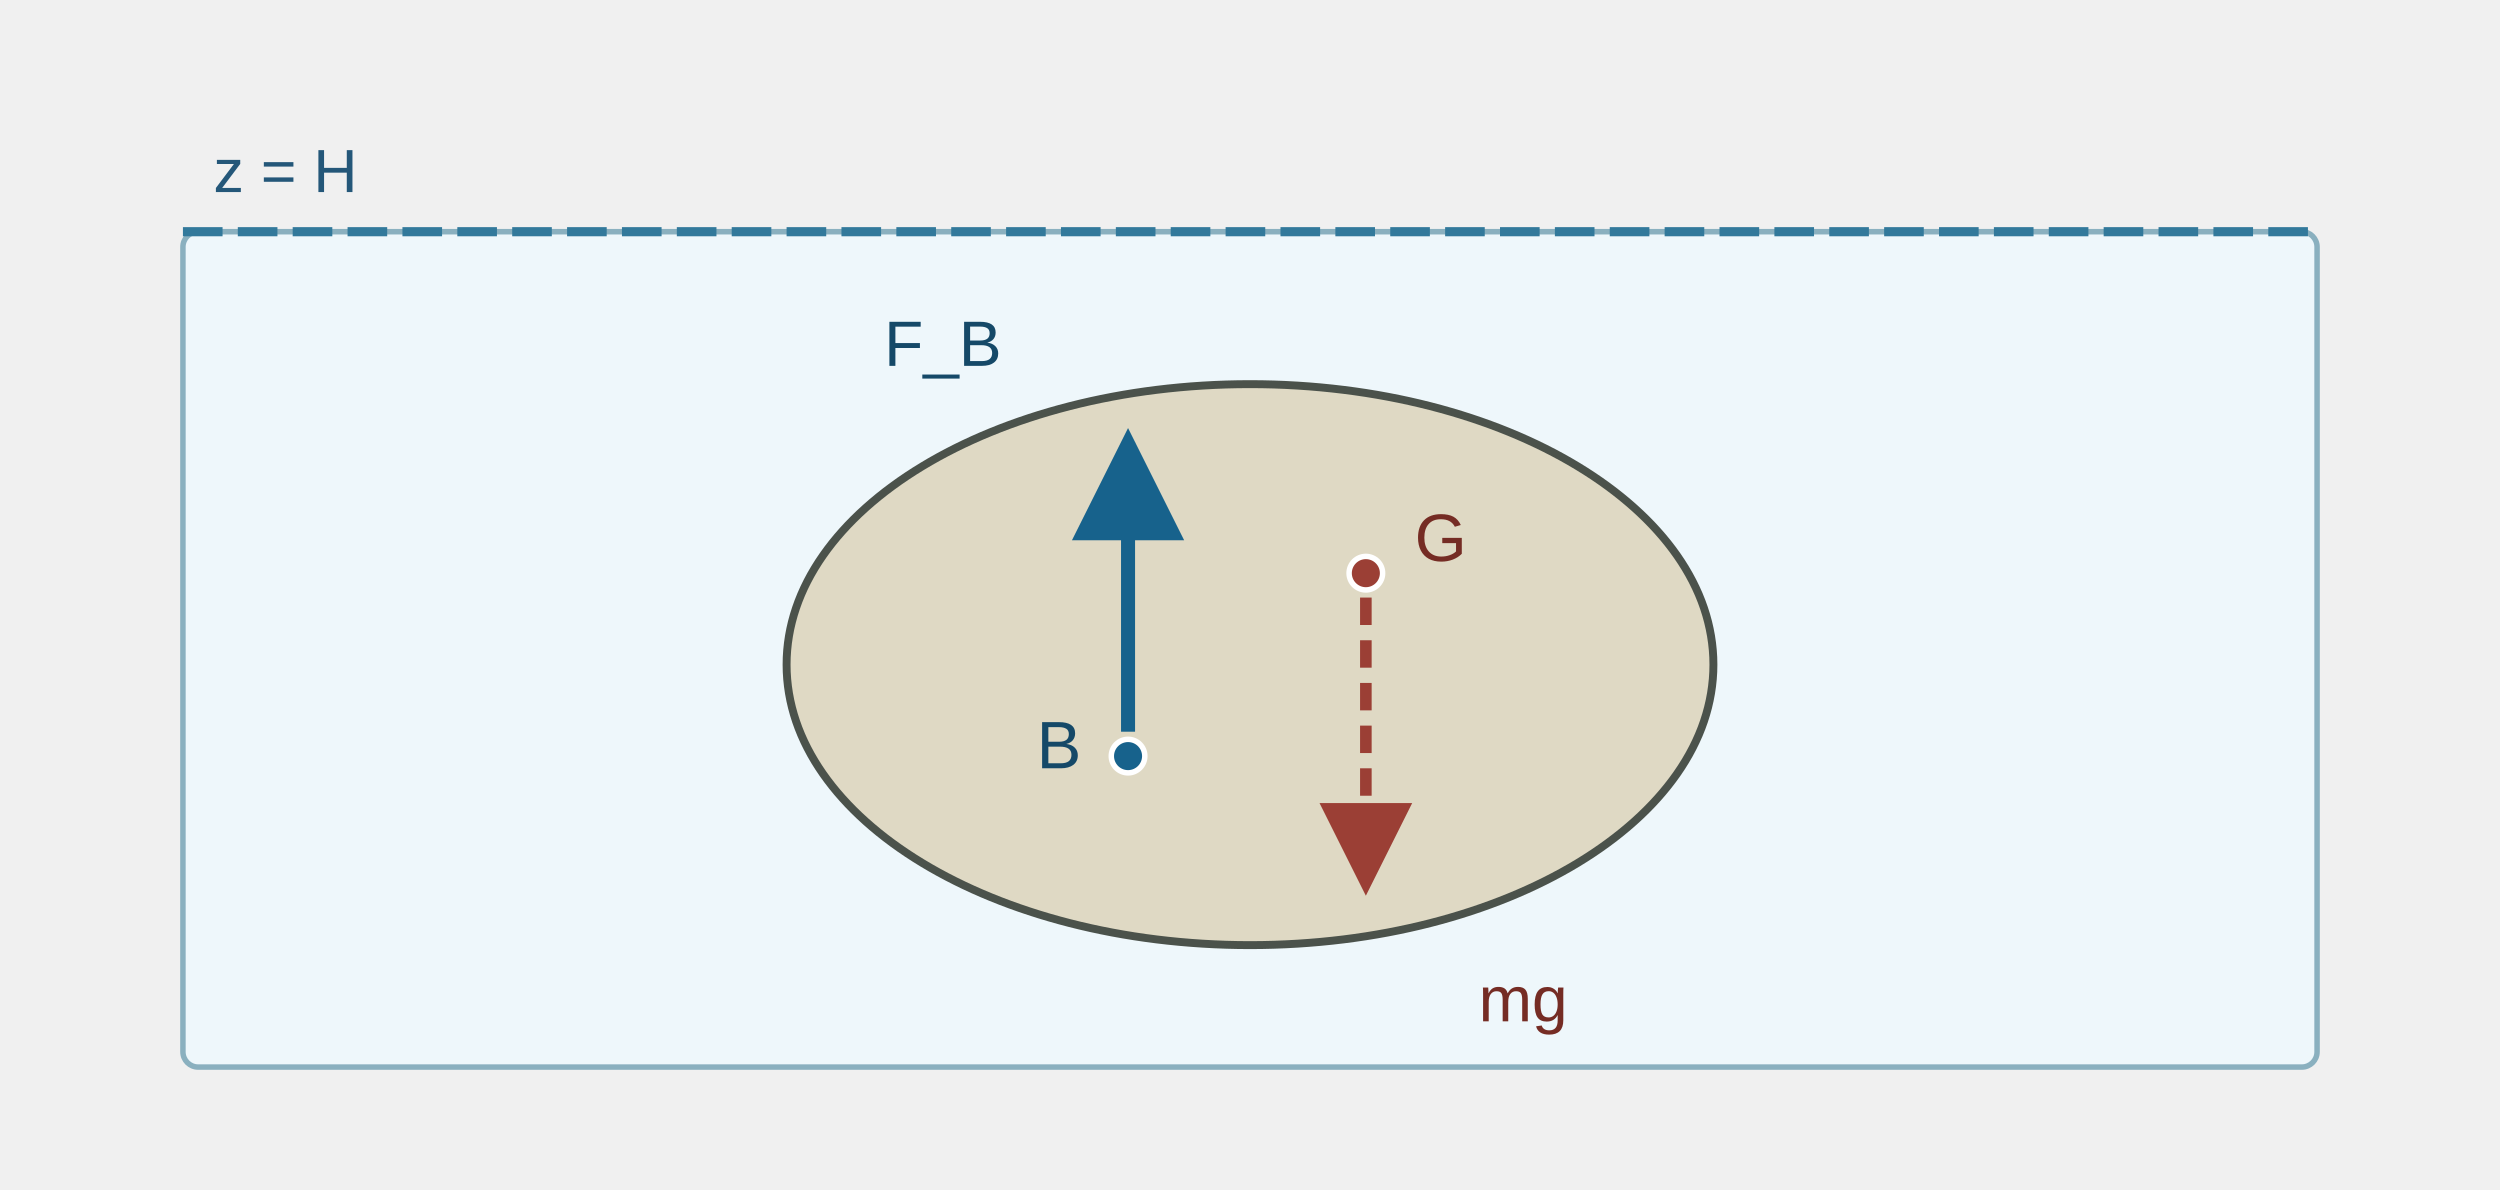
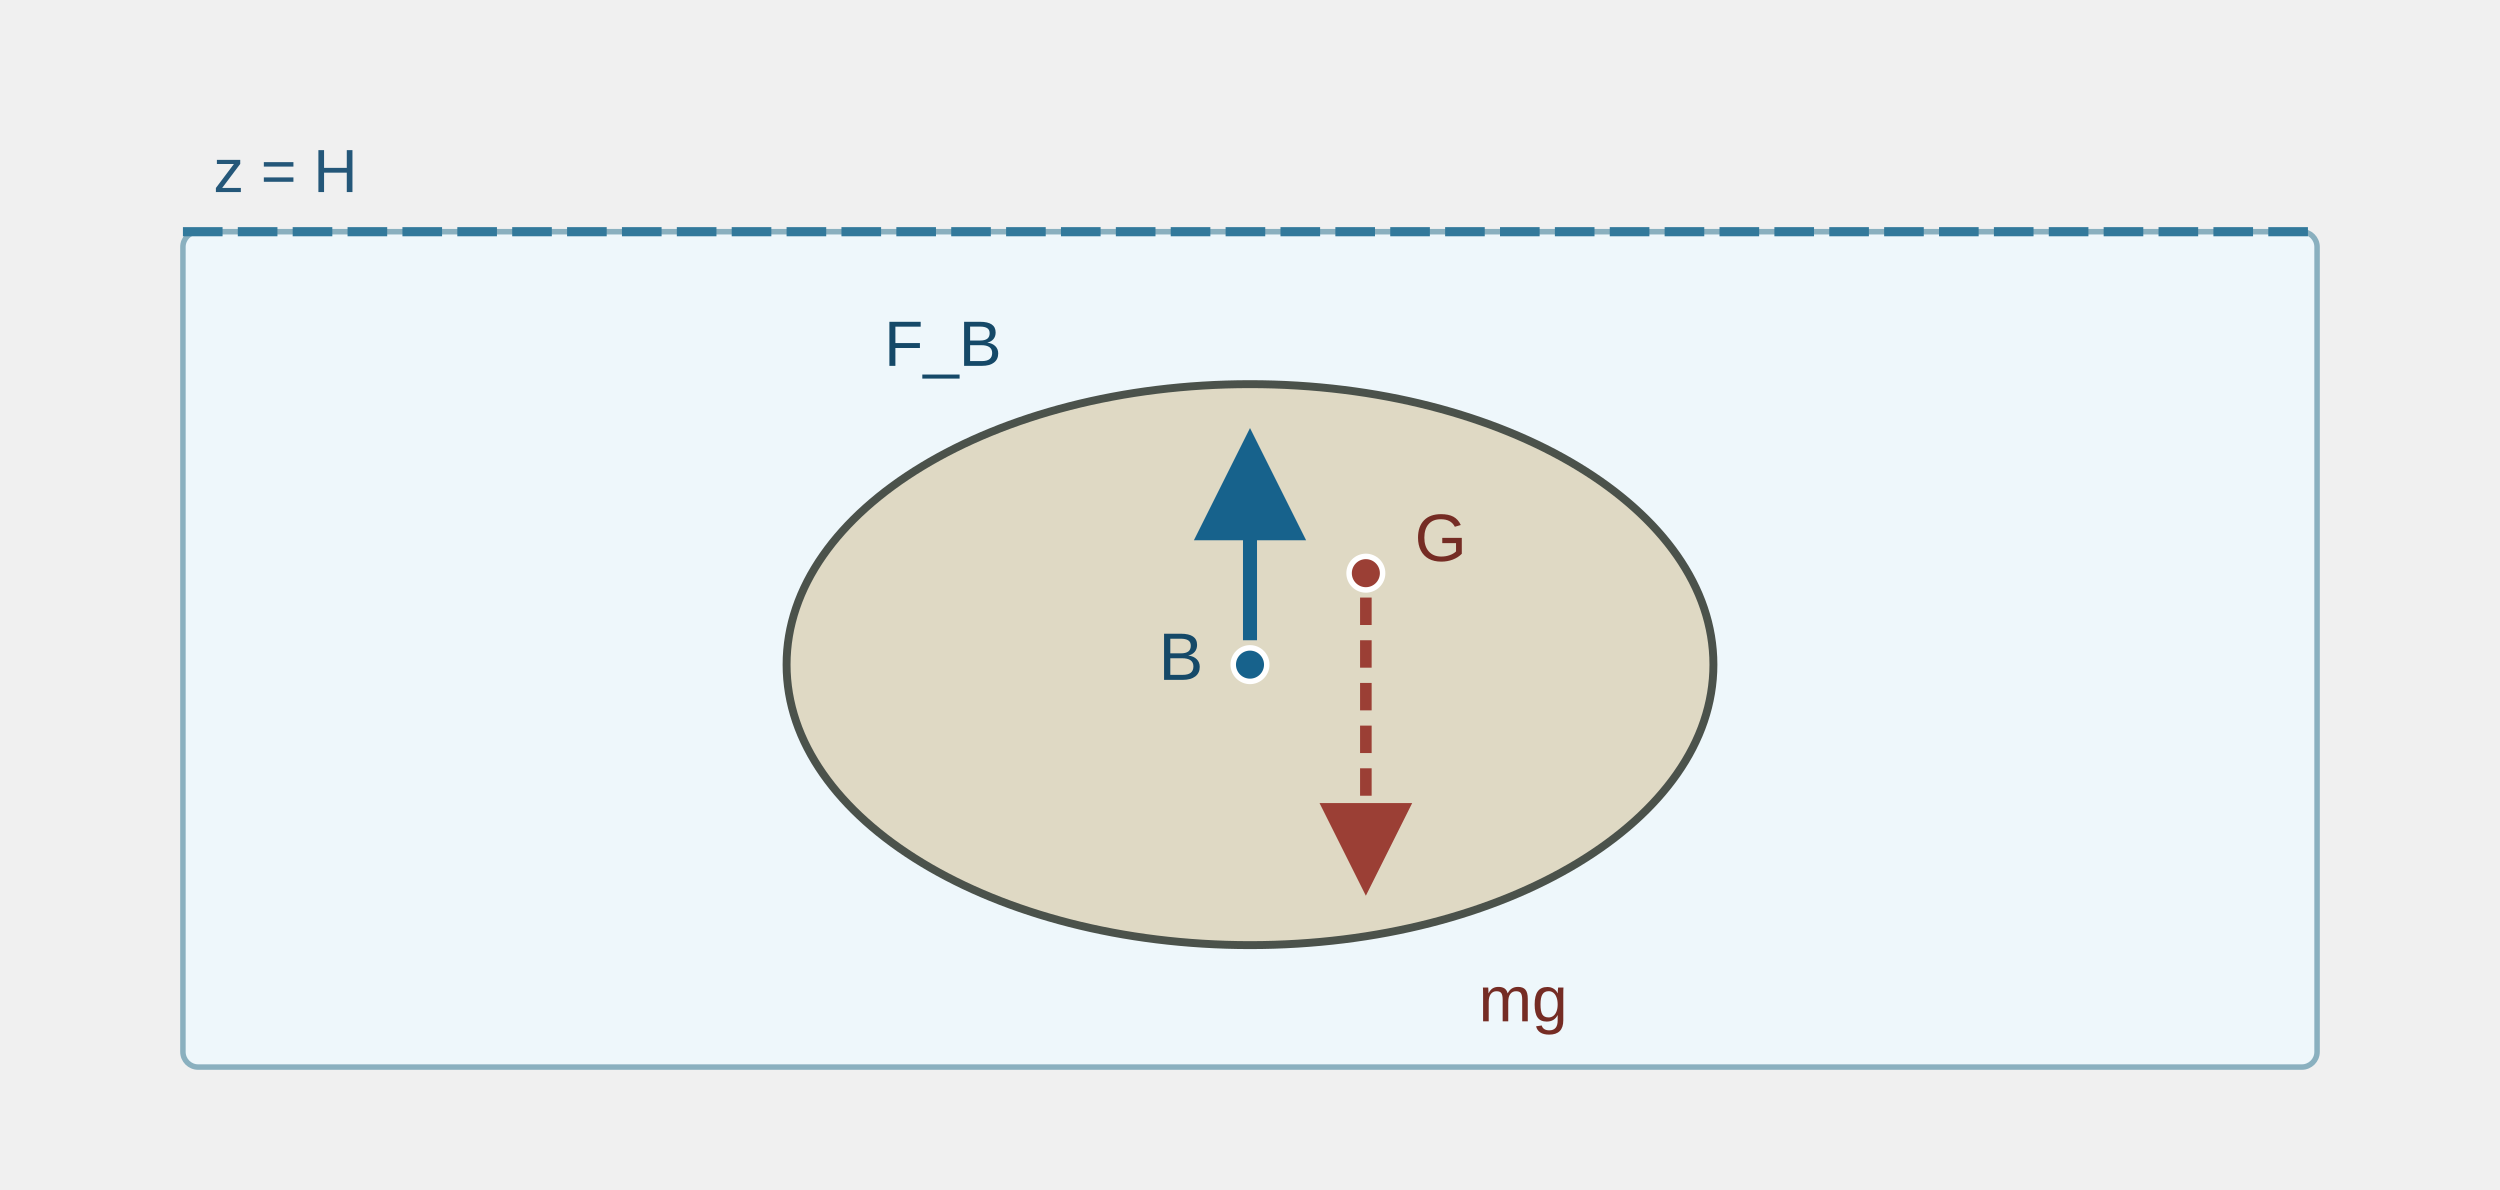
<svg xmlns="http://www.w3.org/2000/svg" viewBox="0 0 820 390" role="img" aria-labelledby="fluid3-title fluid3-desc" data-layout-lint="strict">
  <defs>
    <marker id="fluid3-buoyancy-head" markerWidth="9" markerHeight="9" refX="7" refY="4" orient="auto" markerUnits="strokeWidth">
      <path d="M 0 0 L 8 4 L 0 8 z" fill="#17628c" />
    </marker>
    <marker id="fluid3-weight-head" markerWidth="9" markerHeight="9" refX="7" refY="4" orient="auto" markerUnits="strokeWidth">
      <path d="M 0 0 L 8 4 L 0 8 z" fill="#9b3f35" />
    </marker>
  </defs>
  <rect x="60" y="76" width="700" height="274" rx="5" fill="#eef7fb" stroke="#8ab0bf" stroke-width="1.8" />
  <path d="M 60 76 H 760" fill="none" stroke="#32799b" stroke-width="3" stroke-dasharray="13 5" />
  <ellipse cx="410" cy="218" rx="152" ry="92" fill="#dfd9c4" stroke="#4b524b" stroke-width="2.6" />
-   <circle cx="370" cy="248" r="5.5" fill="#17628c" stroke="#fff" stroke-width="1.8" />
+   <circle cx="410" cy="218" r="5.5" fill="#17628c" stroke="#fff" stroke-width="1.8" />
  <circle cx="448" cy="188" r="5.5" fill="#9b3f35" stroke="#fff" stroke-width="1.8" />
-   <line x1="370" y1="240" x2="370" y2="145" stroke="#17628c" stroke-width="4.6" marker-end="url(#fluid3-buoyancy-head)" data-series-group="fluid3-forces" data-series-label="buoyancy" />
+   <line x1="410" y1="210" x2="410" y2="145" stroke="#17628c" stroke-width="4.6" marker-end="url(#fluid3-buoyancy-head)" data-series-group="fluid3-forces" data-series-label="buoyancy" />
  <line x1="448" y1="196" x2="448" y2="290" stroke="#9b3f35" stroke-width="3.8" stroke-dasharray="9 5" marker-end="url(#fluid3-weight-head)" data-series-group="fluid3-forces" data-series-label="weight" />
-   <text x="340" y="252" font-family="Arial, sans-serif" font-size="22" fill="#154968">B</text>
+   <text x="380" y="223" font-family="Arial, sans-serif" font-size="22" fill="#154968">B</text>
  <text x="464" y="184" font-family="Arial, sans-serif" font-size="22" fill="#752c24">G</text>
  <text x="290" y="120" font-family="Arial, sans-serif" font-size="21" fill="#154968">F_B</text>
  <text x="485" y="335" font-family="Arial, sans-serif" font-size="21" fill="#752c24">mg</text>
  <text x="70" y="63" font-family="Arial, sans-serif" font-size="20" fill="#245779">z = H</text>
</svg>
